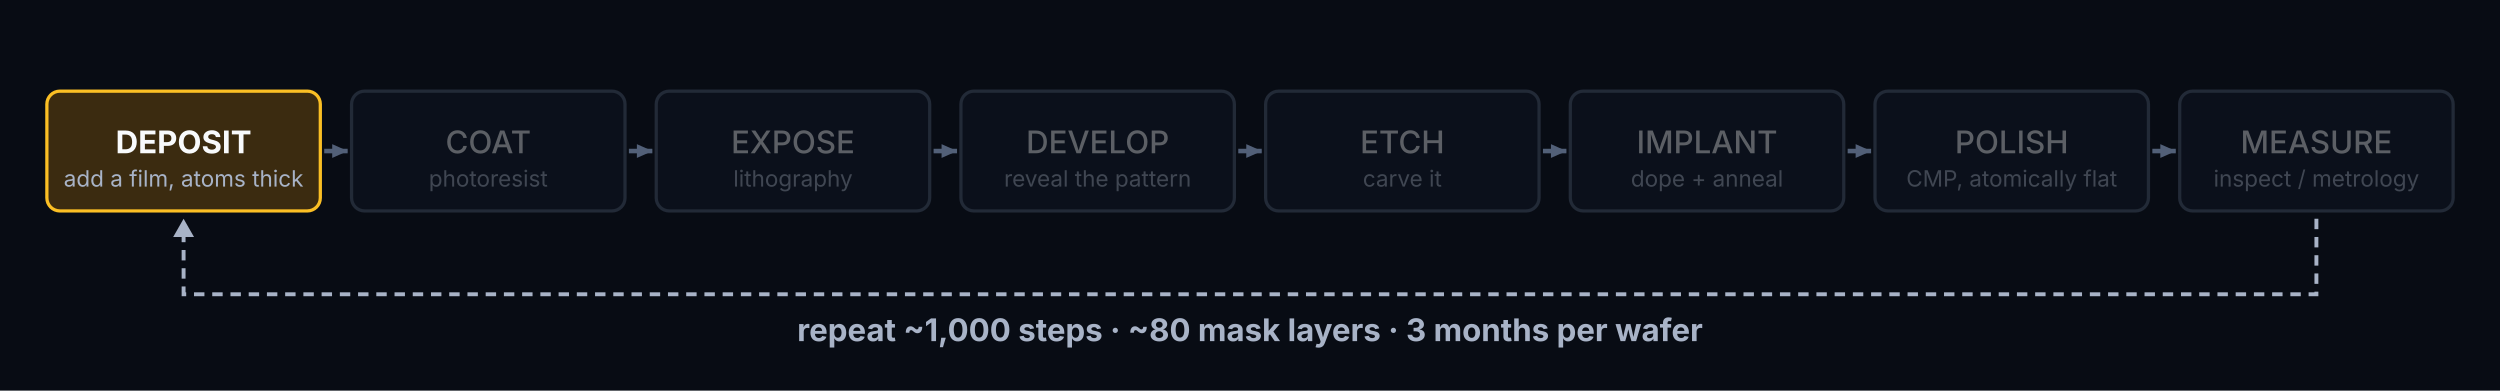
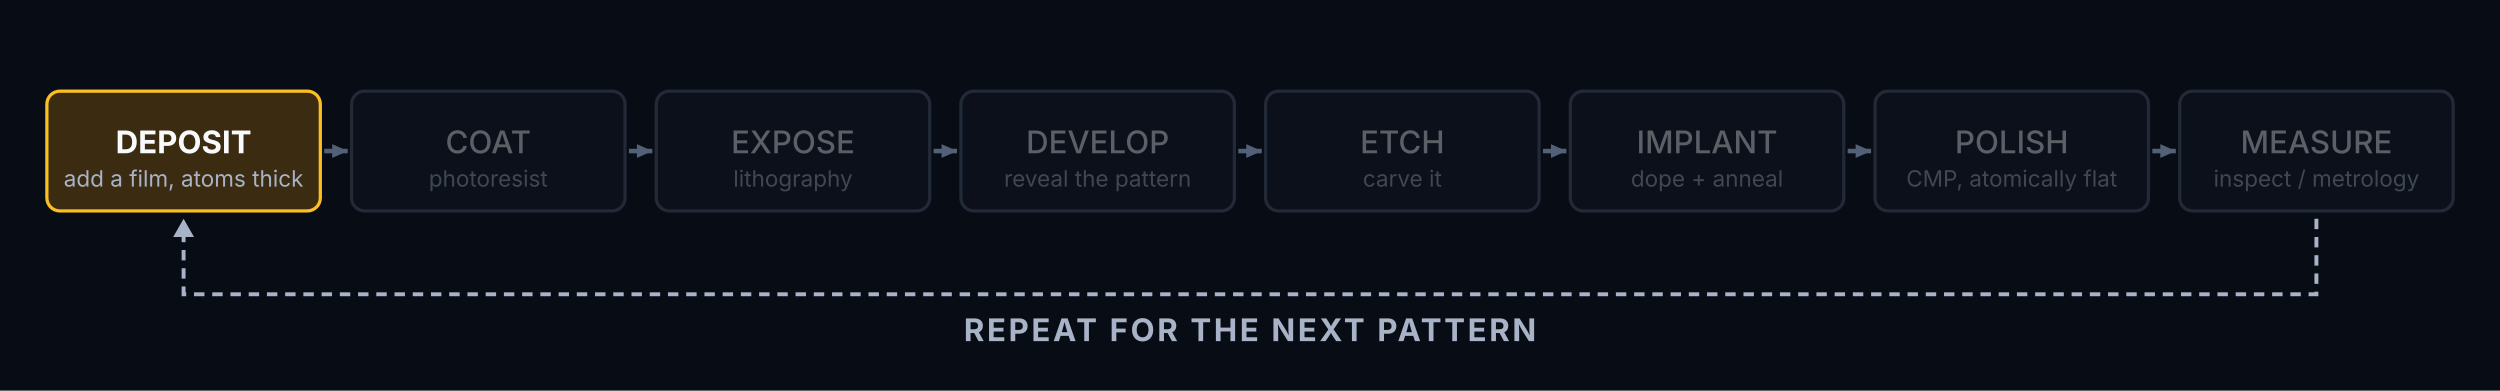
<svg xmlns="http://www.w3.org/2000/svg" viewBox="0 0 1920 300" font-family="Inter, -apple-system, sans-serif">
  <rect width="1920" height="300" fill="#080c14" />
  <g opacity="1">
    <rect x="36" y="70" width="210" height="92" rx="10" fill="#3b2b10" stroke="#fbbf24" stroke-width="2.5" />
    <text x="141" y="109" text-anchor="middle" dominant-baseline="central" font-size="24" font-weight="700" fill="#f8fafc">DEPOSIT</text>
    <text x="141" y="137" text-anchor="middle" dominant-baseline="central" font-size="17.28" fill="#a8b3c7">add a film, atoms thick</text>
  </g>
  <line x1="249" y1="116" x2="267" y2="116" stroke="#526078" stroke-width="3.5" />
  <polygon points="267,116 255.13,121.301 255.13,110.699" fill="#526078" />
  <g opacity="0.35">
    <rect x="270" y="70" width="210" height="92" rx="10" fill="#111827" stroke="#526078" stroke-width="2.5" />
    <text x="375" y="109" text-anchor="middle" dominant-baseline="central" font-size="24" font-weight="500" fill="#f8fafc">COAT</text>
    <text x="375" y="137" text-anchor="middle" dominant-baseline="central" font-size="17.28" fill="#a8b3c7">photoresist</text>
  </g>
  <line x1="483" y1="116" x2="501" y2="116" stroke="#526078" stroke-width="3.5" />
  <polygon points="501,116 489.13,121.301 489.13,110.699" fill="#526078" />
  <g opacity="0.35">
    <rect x="504" y="70" width="210" height="92" rx="10" fill="#111827" stroke="#526078" stroke-width="2.5" />
    <text x="609" y="109" text-anchor="middle" dominant-baseline="central" font-size="24" font-weight="500" fill="#f8fafc">EXPOSE</text>
    <text x="609" y="137" text-anchor="middle" dominant-baseline="central" font-size="17.28" fill="#a8b3c7">lithography</text>
  </g>
  <line x1="717" y1="116" x2="735" y2="116" stroke="#526078" stroke-width="3.5" />
  <polygon points="735,116 723.13,121.301 723.13,110.699" fill="#526078" />
  <g opacity="0.35">
    <rect x="738" y="70" width="210" height="92" rx="10" fill="#111827" stroke="#526078" stroke-width="2.5" />
    <text x="843" y="109" text-anchor="middle" dominant-baseline="central" font-size="24" font-weight="500" fill="#f8fafc">DEVELOP</text>
    <text x="843" y="137" text-anchor="middle" dominant-baseline="central" font-size="17.28" fill="#a8b3c7">reveal the pattern</text>
  </g>
  <line x1="951" y1="116" x2="969" y2="116" stroke="#526078" stroke-width="3.5" />
  <polygon points="969,116 957.13,121.301 957.13,110.699" fill="#526078" />
  <g opacity="0.35">
    <rect x="972" y="70" width="210" height="92" rx="10" fill="#111827" stroke="#526078" stroke-width="2.5" />
    <text x="1077" y="109" text-anchor="middle" dominant-baseline="central" font-size="24" font-weight="500" fill="#f8fafc">ETCH</text>
    <text x="1077" y="137" text-anchor="middle" dominant-baseline="central" font-size="17.28" fill="#a8b3c7">carve it</text>
  </g>
  <line x1="1185" y1="116" x2="1203" y2="116" stroke="#526078" stroke-width="3.5" />
  <polygon points="1203,116 1191.13,121.301 1191.13,110.699" fill="#526078" />
  <g opacity="0.35">
    <rect x="1206" y="70" width="210" height="92" rx="10" fill="#111827" stroke="#526078" stroke-width="2.5" />
    <text x="1311" y="109" text-anchor="middle" dominant-baseline="central" font-size="24" font-weight="500" fill="#f8fafc">IMPLANT</text>
    <text x="1311" y="137" text-anchor="middle" dominant-baseline="central" font-size="17.28" fill="#a8b3c7">dope + anneal</text>
  </g>
  <line x1="1419" y1="116" x2="1437" y2="116" stroke="#526078" stroke-width="3.5" />
  <polygon points="1437,116 1425.13,121.301 1425.13,110.699" fill="#526078" />
  <g opacity="0.35">
    <rect x="1440" y="70" width="210" height="92" rx="10" fill="#111827" stroke="#526078" stroke-width="2.5" />
    <text x="1545" y="109" text-anchor="middle" dominant-baseline="central" font-size="24" font-weight="500" fill="#f8fafc">POLISH</text>
    <text x="1545" y="137" text-anchor="middle" dominant-baseline="central" font-size="17.28" fill="#a8b3c7">CMP, atomically flat</text>
  </g>
  <line x1="1653" y1="116" x2="1671" y2="116" stroke="#526078" stroke-width="3.5" />
  <polygon points="1671,116 1659.13,121.301 1659.13,110.699" fill="#526078" />
  <g opacity="0.35">
    <rect x="1674" y="70" width="210" height="92" rx="10" fill="#111827" stroke="#526078" stroke-width="2.5" />
    <text x="1779" y="109" text-anchor="middle" dominant-baseline="central" font-size="24" font-weight="500" fill="#f8fafc">MEASURE</text>
    <text x="1779" y="137" text-anchor="middle" dominant-baseline="central" font-size="17.28" fill="#a8b3c7">inspect / metrology</text>
  </g>
  <path d="M 1779 168 L 1779 226 L 141 226 L 141 174" fill="none" stroke="#a8b3c7" stroke-width="3" stroke-dasharray="8 6" />
  <polygon points="141,168 133,182 149,182" fill="#a8b3c7" />
-   <text x="960" y="262" text-anchor="middle" font-size="24" font-weight="700" fill="#a8b3c7">repeat ~1,000 steps · ~80 mask layers · 3 months per wafer</text>
+   <text x="960" y="262" text-anchor="middle" font-size="24" font-weight="700" letter-spacing="2" fill="#a8b3c7">REPEAT FOR THE NEXT PATTERN</text>
</svg>
